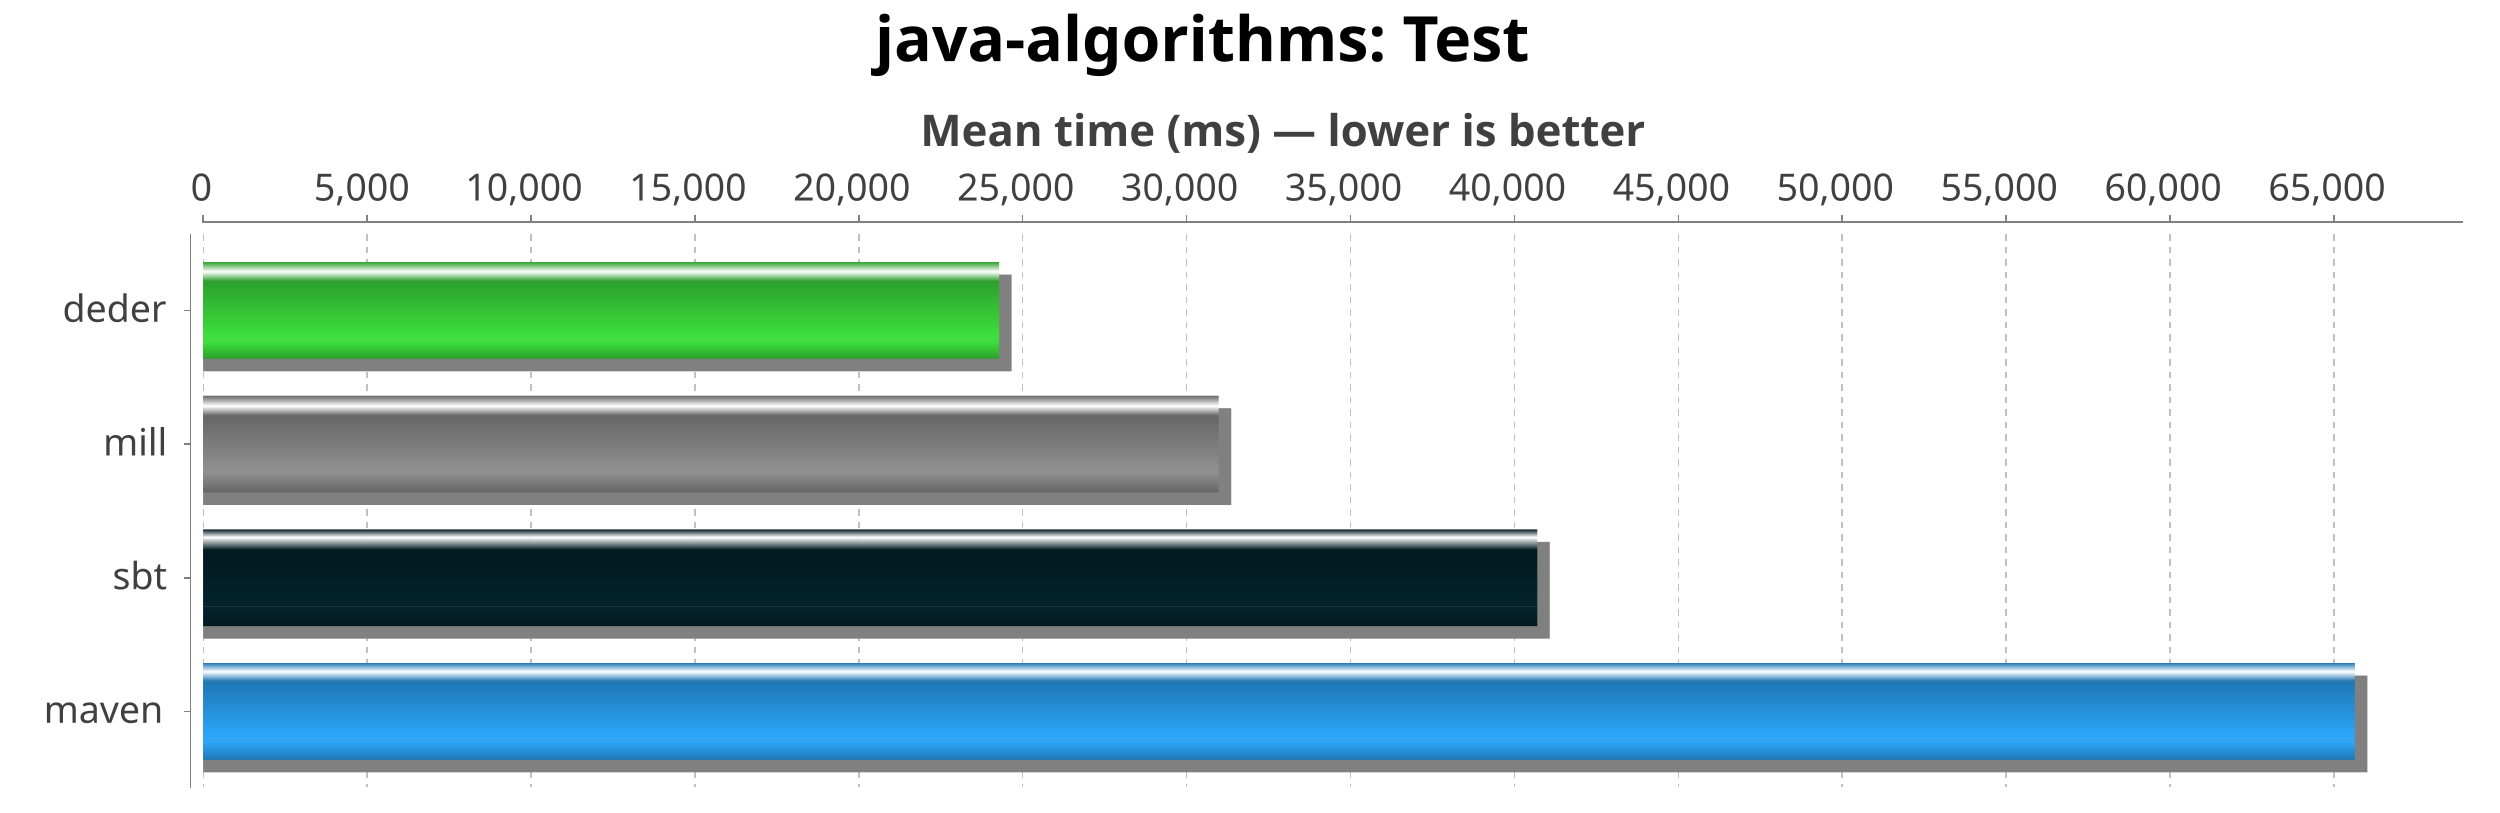
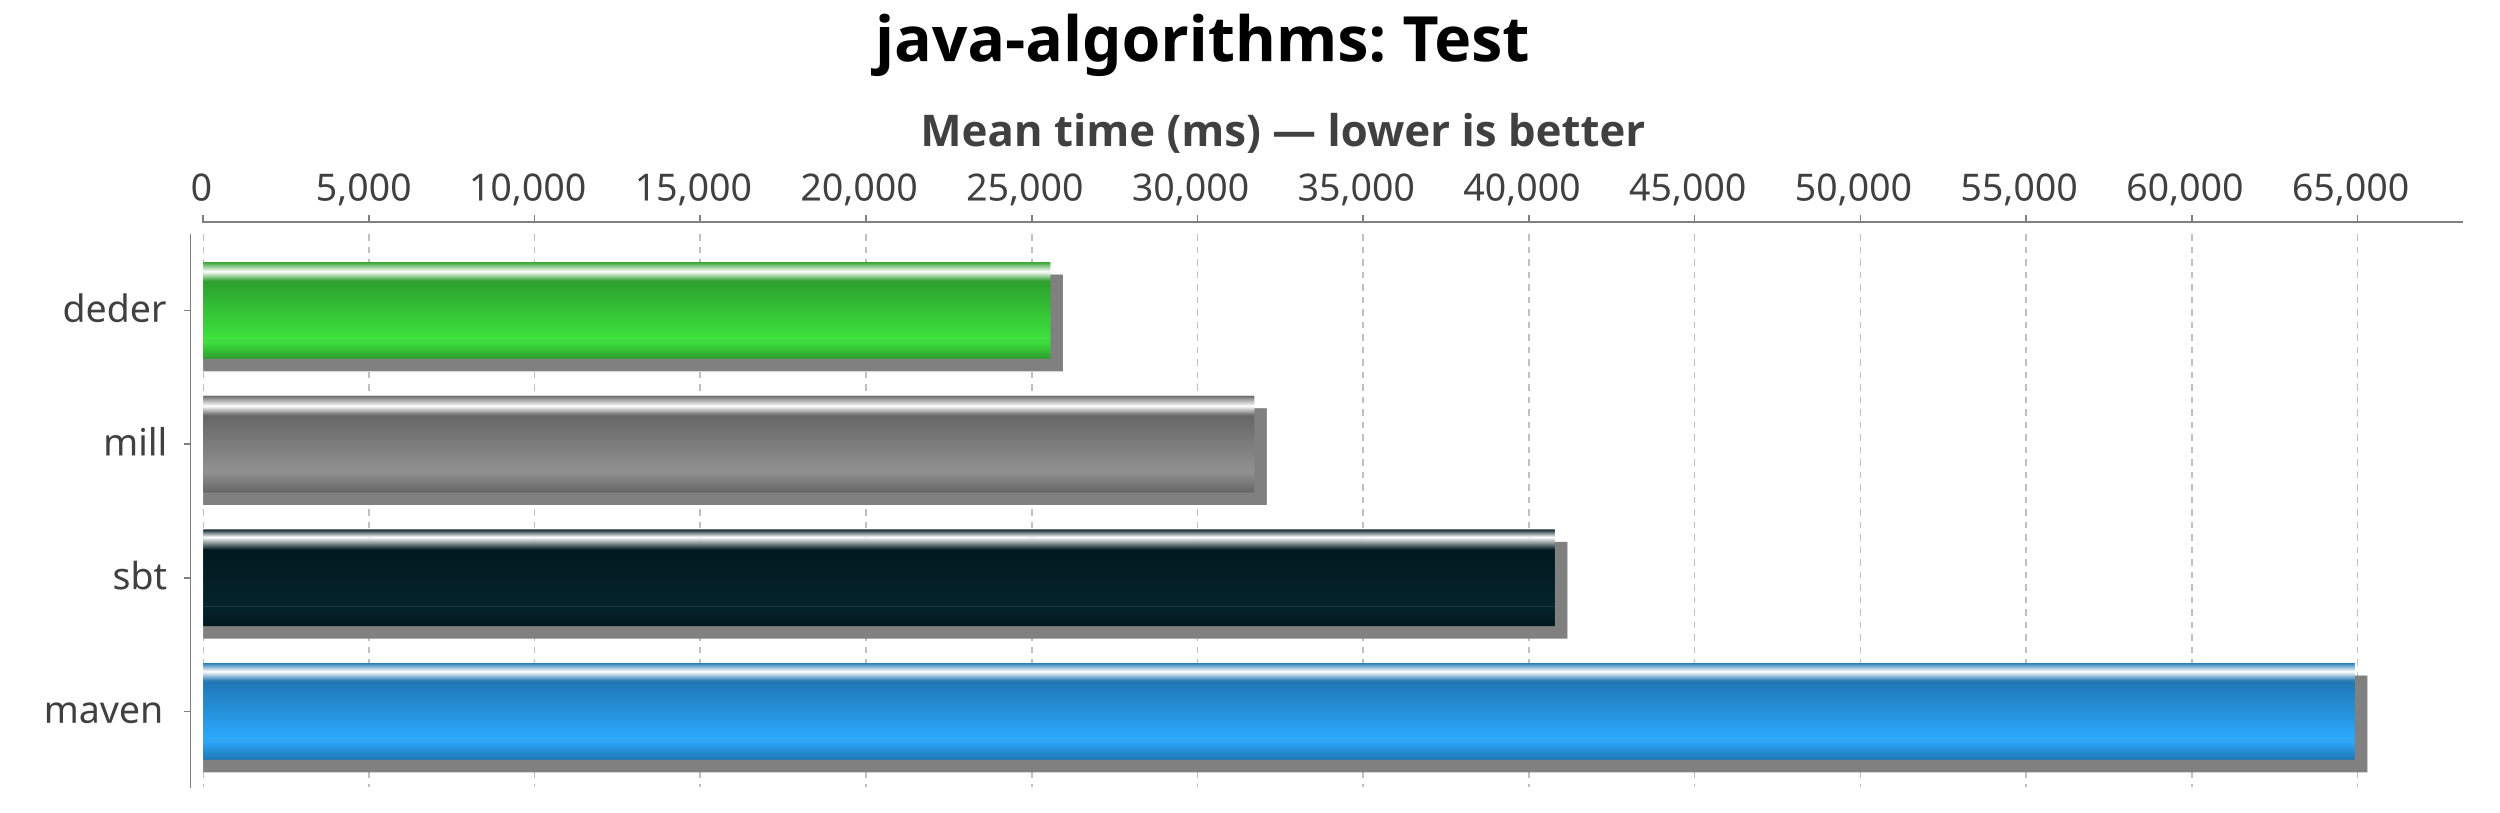
<svg xmlns="http://www.w3.org/2000/svg" width="800" height="260" text-rendering="auto" shape-rendering="auto">
  <defs>
-     <linearGradient id="_73742446763gp5" x1="0" y1="130" x2="0" y2="133" gradientUnits="userSpaceOnUse">
+     <linearGradient id="_100043404205gp5" x1="0" y1="130" x2="0" y2="133" gradientUnits="userSpaceOnUse">
      <stop offset="0%" stop-color="rgb(255,255,255)" />
      <stop offset="100%" stop-color="rgb(102,102,102)" />
    </linearGradient>
-     <linearGradient id="_73742446763gp6" x1="0" y1="133" x2="0" y2="151" gradientUnits="userSpaceOnUse">
+     <linearGradient id="_100043404205gp6" x1="0" y1="133" x2="0" y2="151" gradientUnits="userSpaceOnUse">
      <stop offset="0%" stop-color="rgb(102,102,102)" />
      <stop offset="100%" stop-color="rgb(145,145,145)" />
    </linearGradient>
-     <linearGradient id="_73742446763gp3" x1="0" y1="109" x2="0" y2="114.82" gradientUnits="userSpaceOnUse">
+     <linearGradient id="_100043404205gp3" x1="0" y1="109" x2="0" y2="114.82" gradientUnits="userSpaceOnUse">
      <stop offset="0%" stop-color="rgb(62,228,62)" />
      <stop offset="100%" stop-color="rgb(44,160,44)" />
    </linearGradient>
-     <linearGradient id="_73742446763gp8" x1="0" y1="169.4" x2="0" y2="172" gradientUnits="userSpaceOnUse">
+     <linearGradient id="_100043404205gp8" x1="0" y1="169.4" x2="0" y2="172" gradientUnits="userSpaceOnUse">
      <stop offset="0%" stop-color="rgb(1,25,31)" />
      <stop offset="100%" stop-color="rgb(255,255,255)" />
    </linearGradient>
-     <linearGradient id="_73742446763gp7" x1="0" y1="151" x2="0" y2="157.6" gradientUnits="userSpaceOnUse">
+     <linearGradient id="_100043404205gp7" x1="0" y1="151" x2="0" y2="157.6" gradientUnits="userSpaceOnUse">
      <stop offset="0%" stop-color="rgb(145,145,145)" />
      <stop offset="100%" stop-color="rgb(102,102,102)" />
    </linearGradient>
-     <linearGradient id="_73742446763gp14" x1="0" y1="218" x2="0" y2="237" gradientUnits="userSpaceOnUse">
+     <linearGradient id="_100043404205gp14" x1="0" y1="218" x2="0" y2="237" gradientUnits="userSpaceOnUse">
      <stop offset="0%" stop-color="rgb(31,119,180)" />
      <stop offset="100%" stop-color="rgb(44,170,255)" />
    </linearGradient>
-     <linearGradient id="_73742446763gp15" x1="0" y1="237" x2="0" y2="243.15" gradientUnits="userSpaceOnUse">
+     <linearGradient id="_100043404205gp15" x1="0" y1="237" x2="0" y2="243.15" gradientUnits="userSpaceOnUse">
      <stop offset="0%" stop-color="rgb(44,170,255)" />
      <stop offset="100%" stop-color="rgb(31,119,180)" />
    </linearGradient>
-     <linearGradient id="_73742446763gp10" x1="0" y1="176" x2="0" y2="194" gradientUnits="userSpaceOnUse">
+     <linearGradient id="_100043404205gp10" x1="0" y1="176" x2="0" y2="194" gradientUnits="userSpaceOnUse">
      <stop offset="0%" stop-color="rgb(1,25,31)" />
      <stop offset="100%" stop-color="rgb(4,35,44)" />
    </linearGradient>
-     <linearGradient id="_73742446763gp11" x1="0" y1="194" x2="0" y2="200.38" gradientUnits="userSpaceOnUse">
+     <linearGradient id="_100043404205gp11" x1="0" y1="194" x2="0" y2="200.38" gradientUnits="userSpaceOnUse">
      <stop offset="0%" stop-color="rgb(4,35,44)" />
      <stop offset="100%" stop-color="rgb(1,25,31)" />
    </linearGradient>
-     <linearGradient id="_73742446763gp1" x1="0" y1="87" x2="0" y2="90" gradientUnits="userSpaceOnUse">
+     <linearGradient id="_100043404205gp1" x1="0" y1="87" x2="0" y2="90" gradientUnits="userSpaceOnUse">
      <stop offset="0%" stop-color="rgb(255,255,255)" />
      <stop offset="100%" stop-color="rgb(44,160,44)" />
    </linearGradient>
-     <linearGradient id="_73742446763gp12" x1="0" y1="212.18" x2="0" y2="215" gradientUnits="userSpaceOnUse">
+     <linearGradient id="_100043404205gp12" x1="0" y1="212.18" x2="0" y2="215" gradientUnits="userSpaceOnUse">
      <stop offset="0%" stop-color="rgb(31,119,180)" />
      <stop offset="100%" stop-color="rgb(255,255,255)" />
    </linearGradient>
-     <linearGradient id="_73742446763gp2" x1="0" y1="90" x2="0" y2="109" gradientUnits="userSpaceOnUse">
+     <linearGradient id="_100043404205gp2" x1="0" y1="90" x2="0" y2="109" gradientUnits="userSpaceOnUse">
      <stop offset="0%" stop-color="rgb(44,160,44)" />
      <stop offset="100%" stop-color="rgb(62,228,62)" />
    </linearGradient>
-     <linearGradient id="_73742446763gp13" x1="0" y1="215" x2="0" y2="218" gradientUnits="userSpaceOnUse">
+     <linearGradient id="_100043404205gp13" x1="0" y1="215" x2="0" y2="218" gradientUnits="userSpaceOnUse">
      <stop offset="0%" stop-color="rgb(255,255,255)" />
      <stop offset="100%" stop-color="rgb(31,119,180)" />
    </linearGradient>
-     <linearGradient id="_73742446763gp9" x1="0" y1="172" x2="0" y2="176" gradientUnits="userSpaceOnUse">
+     <linearGradient id="_100043404205gp9" x1="0" y1="172" x2="0" y2="176" gradientUnits="userSpaceOnUse">
      <stop offset="0%" stop-color="rgb(255,255,255)" />
      <stop offset="100%" stop-color="rgb(1,25,31)" />
    </linearGradient>
-     <linearGradient id="_73742446763gp4" x1="0" y1="126.62" x2="0" y2="130" gradientUnits="userSpaceOnUse">
+     <linearGradient id="_100043404205gp4" x1="0" y1="126.62" x2="0" y2="130" gradientUnits="userSpaceOnUse">
      <stop offset="0%" stop-color="rgb(102,102,102)" />
      <stop offset="100%" stop-color="rgb(255,255,255)" />
    </linearGradient>
-     <linearGradient id="_73742446763gp0" x1="0" y1="83.85" x2="0" y2="87" gradientUnits="userSpaceOnUse">
+     <linearGradient id="_100043404205gp0" x1="0" y1="83.85" x2="0" y2="87" gradientUnits="userSpaceOnUse">
      <stop offset="0%" stop-color="rgb(44,160,44)" />
      <stop offset="100%" stop-color="rgb(255,255,255)" />
    </linearGradient>
-     <clipPath id="_73742446763clip-0">
+     <clipPath id="_100043404205clip-0">
      <path d="M0,0L0,260L800,260L800,0Z" />
    </clipPath>
-     <clipPath id="_73742446763clip-1">
+     <clipPath id="_100043404205clip-1">
      <path d="M65,75L65,252L788,252L788,75Z" />
    </clipPath>
  </defs>
-   <rect x="0" y="0" width="800" height="260" style="fill:rgb(255,255,255)" clip-path="url(#_73742446763clip-0)" />
+   <rect x="0" y="0" width="800" height="260" style="fill:rgb(255,255,255)" clip-path="url(#_100043404205clip-0)" />
  <g>
-     <text x="280" y="19.56" style="fill: rgb(0,0,0); fill-opacity: 1.0; font-family: sans-serif; font-size: 20px; font-weight: bold;" clip-path="url(#_73742446763clip-0)">java-algorithms: Test</text>
+     <text x="280" y="19.56" style="fill: rgb(0,0,0); fill-opacity: 1.0; font-family: sans-serif; font-size: 20px; font-weight: bold;" clip-path="url(#_100043404205clip-0)">java-algorithms: Test</text>
  </g>
-   <rect x="65" y="75" width="723" height="177" style="fill:rgb(255,255,255)" clip-path="url(#_73742446763clip-0)" />
-   <line x1="65" y1="71" x2="788" y2="71" style="stroke-width:0.5;stroke:rgb(128,128,128);stroke-opacity:1.0;stroke-linecap:square;stroke-miterlimit:10;shape-rendering:crispEdges" clip-path="url(#_73742446763clip-0)" />
+   <rect x="65" y="75" width="723" height="177" style="fill:rgb(255,255,255)" clip-path="url(#_100043404205clip-0)" />
+   <line x1="65" y1="71" x2="788" y2="71" style="stroke-width:0.5;stroke:rgb(128,128,128);stroke-opacity:1.0;stroke-linecap:square;stroke-miterlimit:10;shape-rendering:crispEdges" clip-path="url(#_100043404205clip-0)" />
  <g>
-     <text x="61" y="64.17" style="fill: rgb(64,64,64); fill-opacity: 1.0; font-family: sans-serif; font-size: 12px;" clip-path="url(#_73742446763clip-0)">0</text>
+     <text x="61" y="64.17" style="fill: rgb(64,64,64); fill-opacity: 1.0; font-family: sans-serif; font-size: 12px;" clip-path="url(#_100043404205clip-0)">0</text>
  </g>
-   <line x1="65" y1="69" x2="65" y2="71" style="stroke-width:0.5;stroke:rgb(128,128,128);stroke-opacity:1.0;stroke-linecap:square;stroke-miterlimit:10;shape-rendering:crispEdges" clip-path="url(#_73742446763clip-0)" />
+   <line x1="65" y1="69" x2="65" y2="71" style="stroke-width:0.5;stroke:rgb(128,128,128);stroke-opacity:1.0;stroke-linecap:square;stroke-miterlimit:10;shape-rendering:crispEdges" clip-path="url(#_100043404205clip-0)" />
  <g>
-     <text x="100.45" y="64.17" style="fill: rgb(64,64,64); fill-opacity: 1.0; font-family: sans-serif; font-size: 12px;" clip-path="url(#_73742446763clip-0)">5,000</text>
+     <text x="101.03" y="64.17" style="fill: rgb(64,64,64); fill-opacity: 1.0; font-family: sans-serif; font-size: 12px;" clip-path="url(#_100043404205clip-0)">5,000</text>
  </g>
-   <line x1="117.45" y1="69" x2="117.45" y2="71" style="stroke-width:0.5;stroke:rgb(128,128,128);stroke-opacity:1.0;stroke-linecap:square;stroke-miterlimit:10;shape-rendering:crispEdges" clip-path="url(#_73742446763clip-0)" />
+   <line x1="118.03" y1="69" x2="118.03" y2="71" style="stroke-width:0.5;stroke:rgb(128,128,128);stroke-opacity:1.0;stroke-linecap:square;stroke-miterlimit:10;shape-rendering:crispEdges" clip-path="url(#_100043404205clip-0)" />
  <g>
-     <text x="148.9" y="64.17" style="fill: rgb(64,64,64); fill-opacity: 1.0; font-family: sans-serif; font-size: 12px;" clip-path="url(#_73742446763clip-0)">10,000</text>
+     <text x="150.06" y="64.17" style="fill: rgb(64,64,64); fill-opacity: 1.0; font-family: sans-serif; font-size: 12px;" clip-path="url(#_100043404205clip-0)">10,000</text>
  </g>
-   <line x1="169.9" y1="69" x2="169.9" y2="71" style="stroke-width:0.5;stroke:rgb(128,128,128);stroke-opacity:1.0;stroke-linecap:square;stroke-miterlimit:10;shape-rendering:crispEdges" clip-path="url(#_73742446763clip-0)" />
+   <line x1="171.06" y1="69" x2="171.06" y2="71" style="stroke-width:0.5;stroke:rgb(128,128,128);stroke-opacity:1.0;stroke-linecap:square;stroke-miterlimit:10;shape-rendering:crispEdges" clip-path="url(#_100043404205clip-0)" />
  <g>
-     <text x="201.36" y="64.17" style="fill: rgb(64,64,64); fill-opacity: 1.0; font-family: sans-serif; font-size: 12px;" clip-path="url(#_73742446763clip-0)">15,000</text>
+     <text x="203.09" y="64.17" style="fill: rgb(64,64,64); fill-opacity: 1.0; font-family: sans-serif; font-size: 12px;" clip-path="url(#_100043404205clip-0)">15,000</text>
  </g>
-   <line x1="222.36" y1="69" x2="222.36" y2="71" style="stroke-width:0.5;stroke:rgb(128,128,128);stroke-opacity:1.0;stroke-linecap:square;stroke-miterlimit:10;shape-rendering:crispEdges" clip-path="url(#_73742446763clip-0)" />
+   <line x1="224.09" y1="69" x2="224.09" y2="71" style="stroke-width:0.5;stroke:rgb(128,128,128);stroke-opacity:1.0;stroke-linecap:square;stroke-miterlimit:10;shape-rendering:crispEdges" clip-path="url(#_100043404205clip-0)" />
  <g>
-     <text x="253.81" y="64.17" style="fill: rgb(64,64,64); fill-opacity: 1.0; font-family: sans-serif; font-size: 12px;" clip-path="url(#_73742446763clip-0)">20,000</text>
+     <text x="256.13" y="64.17" style="fill: rgb(64,64,64); fill-opacity: 1.0; font-family: sans-serif; font-size: 12px;" clip-path="url(#_100043404205clip-0)">20,000</text>
  </g>
-   <line x1="274.81" y1="69" x2="274.81" y2="71" style="stroke-width:0.5;stroke:rgb(128,128,128);stroke-opacity:1.0;stroke-linecap:square;stroke-miterlimit:10;shape-rendering:crispEdges" clip-path="url(#_73742446763clip-0)" />
+   <line x1="277.13" y1="69" x2="277.13" y2="71" style="stroke-width:0.5;stroke:rgb(128,128,128);stroke-opacity:1.0;stroke-linecap:square;stroke-miterlimit:10;shape-rendering:crispEdges" clip-path="url(#_100043404205clip-0)" />
  <g>
-     <text x="306.26" y="64.17" style="fill: rgb(64,64,64); fill-opacity: 1.0; font-family: sans-serif; font-size: 12px;" clip-path="url(#_73742446763clip-0)">25,000</text>
+     <text x="309.16" y="64.17" style="fill: rgb(64,64,64); fill-opacity: 1.0; font-family: sans-serif; font-size: 12px;" clip-path="url(#_100043404205clip-0)">25,000</text>
  </g>
-   <line x1="327.26" y1="69" x2="327.26" y2="71" style="stroke-width:0.5;stroke:rgb(128,128,128);stroke-opacity:1.0;stroke-linecap:square;stroke-miterlimit:10;shape-rendering:crispEdges" clip-path="url(#_73742446763clip-0)" />
+   <line x1="330.16" y1="69" x2="330.16" y2="71" style="stroke-width:0.5;stroke:rgb(128,128,128);stroke-opacity:1.0;stroke-linecap:square;stroke-miterlimit:10;shape-rendering:crispEdges" clip-path="url(#_100043404205clip-0)" />
  <g>
-     <text x="358.71" y="64.17" style="fill: rgb(64,64,64); fill-opacity: 1.0; font-family: sans-serif; font-size: 12px;" clip-path="url(#_73742446763clip-0)">30,000</text>
+     <text x="362.19" y="64.17" style="fill: rgb(64,64,64); fill-opacity: 1.0; font-family: sans-serif; font-size: 12px;" clip-path="url(#_100043404205clip-0)">30,000</text>
  </g>
-   <line x1="379.71" y1="69" x2="379.71" y2="71" style="stroke-width:0.5;stroke:rgb(128,128,128);stroke-opacity:1.0;stroke-linecap:square;stroke-miterlimit:10;shape-rendering:crispEdges" clip-path="url(#_73742446763clip-0)" />
+   <line x1="383.19" y1="69" x2="383.19" y2="71" style="stroke-width:0.5;stroke:rgb(128,128,128);stroke-opacity:1.0;stroke-linecap:square;stroke-miterlimit:10;shape-rendering:crispEdges" clip-path="url(#_100043404205clip-0)" />
  <g>
-     <text x="411.16" y="64.17" style="fill: rgb(64,64,64); fill-opacity: 1.0; font-family: sans-serif; font-size: 12px;" clip-path="url(#_73742446763clip-0)">35,000</text>
+     <text x="415.22" y="64.17" style="fill: rgb(64,64,64); fill-opacity: 1.0; font-family: sans-serif; font-size: 12px;" clip-path="url(#_100043404205clip-0)">35,000</text>
  </g>
-   <line x1="432.16" y1="69" x2="432.16" y2="71" style="stroke-width:0.5;stroke:rgb(128,128,128);stroke-opacity:1.0;stroke-linecap:square;stroke-miterlimit:10;shape-rendering:crispEdges" clip-path="url(#_73742446763clip-0)" />
+   <line x1="436.22" y1="69" x2="436.22" y2="71" style="stroke-width:0.5;stroke:rgb(128,128,128);stroke-opacity:1.0;stroke-linecap:square;stroke-miterlimit:10;shape-rendering:crispEdges" clip-path="url(#_100043404205clip-0)" />
  <g>
-     <text x="463.61" y="64.17" style="fill: rgb(64,64,64); fill-opacity: 1.0; font-family: sans-serif; font-size: 12px;" clip-path="url(#_73742446763clip-0)">40,000</text>
+     <text x="468.25" y="64.17" style="fill: rgb(64,64,64); fill-opacity: 1.0; font-family: sans-serif; font-size: 12px;" clip-path="url(#_100043404205clip-0)">40,000</text>
  </g>
-   <line x1="484.61" y1="69" x2="484.61" y2="71" style="stroke-width:0.5;stroke:rgb(128,128,128);stroke-opacity:1.0;stroke-linecap:square;stroke-miterlimit:10;shape-rendering:crispEdges" clip-path="url(#_73742446763clip-0)" />
+   <line x1="489.25" y1="69" x2="489.25" y2="71" style="stroke-width:0.5;stroke:rgb(128,128,128);stroke-opacity:1.0;stroke-linecap:square;stroke-miterlimit:10;shape-rendering:crispEdges" clip-path="url(#_100043404205clip-0)" />
  <g>
-     <text x="516.07" y="64.17" style="fill: rgb(64,64,64); fill-opacity: 1.0; font-family: sans-serif; font-size: 12px;" clip-path="url(#_73742446763clip-0)">45,000</text>
+     <text x="521.28" y="64.17" style="fill: rgb(64,64,64); fill-opacity: 1.0; font-family: sans-serif; font-size: 12px;" clip-path="url(#_100043404205clip-0)">45,000</text>
  </g>
-   <line x1="537.07" y1="69" x2="537.07" y2="71" style="stroke-width:0.5;stroke:rgb(128,128,128);stroke-opacity:1.0;stroke-linecap:square;stroke-miterlimit:10;shape-rendering:crispEdges" clip-path="url(#_73742446763clip-0)" />
+   <line x1="542.28" y1="69" x2="542.28" y2="71" style="stroke-width:0.5;stroke:rgb(128,128,128);stroke-opacity:1.0;stroke-linecap:square;stroke-miterlimit:10;shape-rendering:crispEdges" clip-path="url(#_100043404205clip-0)" />
  <g>
-     <text x="568.52" y="64.17" style="fill: rgb(64,64,64); fill-opacity: 1.0; font-family: sans-serif; font-size: 12px;" clip-path="url(#_73742446763clip-0)">50,000</text>
+     <text x="574.31" y="64.17" style="fill: rgb(64,64,64); fill-opacity: 1.0; font-family: sans-serif; font-size: 12px;" clip-path="url(#_100043404205clip-0)">50,000</text>
  </g>
-   <line x1="589.52" y1="69" x2="589.52" y2="71" style="stroke-width:0.5;stroke:rgb(128,128,128);stroke-opacity:1.0;stroke-linecap:square;stroke-miterlimit:10;shape-rendering:crispEdges" clip-path="url(#_73742446763clip-0)" />
+   <line x1="595.31" y1="69" x2="595.31" y2="71" style="stroke-width:0.5;stroke:rgb(128,128,128);stroke-opacity:1.0;stroke-linecap:square;stroke-miterlimit:10;shape-rendering:crispEdges" clip-path="url(#_100043404205clip-0)" />
  <g>
-     <text x="620.97" y="64.17" style="fill: rgb(64,64,64); fill-opacity: 1.0; font-family: sans-serif; font-size: 12px;" clip-path="url(#_73742446763clip-0)">55,000</text>
+     <text x="627.34" y="64.17" style="fill: rgb(64,64,64); fill-opacity: 1.0; font-family: sans-serif; font-size: 12px;" clip-path="url(#_100043404205clip-0)">55,000</text>
  </g>
-   <line x1="641.97" y1="69" x2="641.97" y2="71" style="stroke-width:0.5;stroke:rgb(128,128,128);stroke-opacity:1.0;stroke-linecap:square;stroke-miterlimit:10;shape-rendering:crispEdges" clip-path="url(#_73742446763clip-0)" />
+   <line x1="648.34" y1="69" x2="648.34" y2="71" style="stroke-width:0.5;stroke:rgb(128,128,128);stroke-opacity:1.0;stroke-linecap:square;stroke-miterlimit:10;shape-rendering:crispEdges" clip-path="url(#_100043404205clip-0)" />
  <g>
-     <text x="673.42" y="64.17" style="fill: rgb(64,64,64); fill-opacity: 1.0; font-family: sans-serif; font-size: 12px;" clip-path="url(#_73742446763clip-0)">60,000</text>
+     <text x="680.38" y="64.17" style="fill: rgb(64,64,64); fill-opacity: 1.0; font-family: sans-serif; font-size: 12px;" clip-path="url(#_100043404205clip-0)">60,000</text>
  </g>
-   <line x1="694.42" y1="69" x2="694.42" y2="71" style="stroke-width:0.5;stroke:rgb(128,128,128);stroke-opacity:1.0;stroke-linecap:square;stroke-miterlimit:10;shape-rendering:crispEdges" clip-path="url(#_73742446763clip-0)" />
+   <line x1="701.38" y1="69" x2="701.38" y2="71" style="stroke-width:0.5;stroke:rgb(128,128,128);stroke-opacity:1.0;stroke-linecap:square;stroke-miterlimit:10;shape-rendering:crispEdges" clip-path="url(#_100043404205clip-0)" />
  <g>
-     <text x="725.87" y="64.17" style="fill: rgb(64,64,64); fill-opacity: 1.0; font-family: sans-serif; font-size: 12px;" clip-path="url(#_73742446763clip-0)">65,000</text>
+     <text x="733.41" y="64.17" style="fill: rgb(64,64,64); fill-opacity: 1.0; font-family: sans-serif; font-size: 12px;" clip-path="url(#_100043404205clip-0)">65,000</text>
  </g>
-   <line x1="746.87" y1="69" x2="746.87" y2="71" style="stroke-width:0.5;stroke:rgb(128,128,128);stroke-opacity:1.0;stroke-linecap:square;stroke-miterlimit:10;shape-rendering:crispEdges" clip-path="url(#_73742446763clip-0)" />
+   <line x1="754.41" y1="69" x2="754.41" y2="71" style="stroke-width:0.5;stroke:rgb(128,128,128);stroke-opacity:1.0;stroke-linecap:square;stroke-miterlimit:10;shape-rendering:crispEdges" clip-path="url(#_100043404205clip-0)" />
  <g>
-     <text x="294.5" y="46.73" style="fill: rgb(64,64,64); fill-opacity: 1.0; font-family: sans-serif; font-size: 14px; font-weight: bold;" clip-path="url(#_73742446763clip-0)">Mean time (ms) — lower is better</text>
+     <text x="294.5" y="46.73" style="fill: rgb(64,64,64); fill-opacity: 1.0; font-family: sans-serif; font-size: 14px; font-weight: bold;" clip-path="url(#_100043404205clip-0)">Mean time (ms) — lower is better</text>
  </g>
-   <line x1="61" y1="75" x2="61" y2="252" style="stroke-width:0.5;stroke:rgb(128,128,128);stroke-opacity:1.0;stroke-linecap:square;stroke-miterlimit:10;shape-rendering:crispEdges" clip-path="url(#_73742446763clip-0)" />
-   <line x1="61" y1="99.34" x2="61" y2="99.34" style="stroke-width:0.5;stroke:rgb(128,128,128);stroke-opacity:1.0;stroke-linecap:square;stroke-miterlimit:10;shape-rendering:crispEdges" clip-path="url(#_73742446763clip-0)" />
-   <line x1="61" y1="99.34" x2="59" y2="99.34" style="stroke-width:0.5;stroke:rgb(128,128,128);stroke-opacity:1.0;stroke-linecap:square;stroke-miterlimit:10;shape-rendering:crispEdges" clip-path="url(#_73742446763clip-0)" />
-   <line x1="61" y1="142.11" x2="61" y2="142.11" style="stroke-width:0.5;stroke:rgb(128,128,128);stroke-opacity:1.0;stroke-linecap:square;stroke-miterlimit:10;shape-rendering:crispEdges" clip-path="url(#_73742446763clip-0)" />
-   <line x1="61" y1="142.11" x2="59" y2="142.11" style="stroke-width:0.5;stroke:rgb(128,128,128);stroke-opacity:1.0;stroke-linecap:square;stroke-miterlimit:10;shape-rendering:crispEdges" clip-path="url(#_73742446763clip-0)" />
-   <line x1="61" y1="184.89" x2="61" y2="184.89" style="stroke-width:0.5;stroke:rgb(128,128,128);stroke-opacity:1.0;stroke-linecap:square;stroke-miterlimit:10;shape-rendering:crispEdges" clip-path="url(#_73742446763clip-0)" />
-   <line x1="61" y1="184.89" x2="59" y2="184.89" style="stroke-width:0.5;stroke:rgb(128,128,128);stroke-opacity:1.0;stroke-linecap:square;stroke-miterlimit:10;shape-rendering:crispEdges" clip-path="url(#_73742446763clip-0)" />
-   <line x1="61" y1="227.66" x2="61" y2="227.66" style="stroke-width:0.5;stroke:rgb(128,128,128);stroke-opacity:1.0;stroke-linecap:square;stroke-miterlimit:10;shape-rendering:crispEdges" clip-path="url(#_73742446763clip-0)" />
-   <line x1="61" y1="227.66" x2="59" y2="227.66" style="stroke-width:0.5;stroke:rgb(128,128,128);stroke-opacity:1.0;stroke-linecap:square;stroke-miterlimit:10;shape-rendering:crispEdges" clip-path="url(#_73742446763clip-0)" />
+   <line x1="61" y1="75" x2="61" y2="252" style="stroke-width:0.5;stroke:rgb(128,128,128);stroke-opacity:1.0;stroke-linecap:square;stroke-miterlimit:10;shape-rendering:crispEdges" clip-path="url(#_100043404205clip-0)" />
+   <line x1="61" y1="99.34" x2="61" y2="99.34" style="stroke-width:0.5;stroke:rgb(128,128,128);stroke-opacity:1.0;stroke-linecap:square;stroke-miterlimit:10;shape-rendering:crispEdges" clip-path="url(#_100043404205clip-0)" />
+   <line x1="61" y1="99.34" x2="59" y2="99.34" style="stroke-width:0.5;stroke:rgb(128,128,128);stroke-opacity:1.0;stroke-linecap:square;stroke-miterlimit:10;shape-rendering:crispEdges" clip-path="url(#_100043404205clip-0)" />
+   <line x1="61" y1="142.11" x2="61" y2="142.11" style="stroke-width:0.5;stroke:rgb(128,128,128);stroke-opacity:1.0;stroke-linecap:square;stroke-miterlimit:10;shape-rendering:crispEdges" clip-path="url(#_100043404205clip-0)" />
+   <line x1="61" y1="142.11" x2="59" y2="142.11" style="stroke-width:0.5;stroke:rgb(128,128,128);stroke-opacity:1.0;stroke-linecap:square;stroke-miterlimit:10;shape-rendering:crispEdges" clip-path="url(#_100043404205clip-0)" />
+   <line x1="61" y1="184.89" x2="61" y2="184.89" style="stroke-width:0.5;stroke:rgb(128,128,128);stroke-opacity:1.0;stroke-linecap:square;stroke-miterlimit:10;shape-rendering:crispEdges" clip-path="url(#_100043404205clip-0)" />
+   <line x1="61" y1="184.89" x2="59" y2="184.89" style="stroke-width:0.5;stroke:rgb(128,128,128);stroke-opacity:1.0;stroke-linecap:square;stroke-miterlimit:10;shape-rendering:crispEdges" clip-path="url(#_100043404205clip-0)" />
+   <line x1="61" y1="227.66" x2="61" y2="227.66" style="stroke-width:0.5;stroke:rgb(128,128,128);stroke-opacity:1.0;stroke-linecap:square;stroke-miterlimit:10;shape-rendering:crispEdges" clip-path="url(#_100043404205clip-0)" />
+   <line x1="61" y1="227.66" x2="59" y2="227.66" style="stroke-width:0.5;stroke:rgb(128,128,128);stroke-opacity:1.0;stroke-linecap:square;stroke-miterlimit:10;shape-rendering:crispEdges" clip-path="url(#_100043404205clip-0)" />
  <g>
-     <text x="20" y="102.98" style="fill: rgb(64,64,64); fill-opacity: 1.0; font-family: sans-serif; font-size: 12px;" clip-path="url(#_73742446763clip-0)">deder</text>
+     <text x="20" y="102.98" style="fill: rgb(64,64,64); fill-opacity: 1.0; font-family: sans-serif; font-size: 12px;" clip-path="url(#_100043404205clip-0)">deder</text>
  </g>
  <g>
-     <text x="33" y="145.75" style="fill: rgb(64,64,64); fill-opacity: 1.0; font-family: sans-serif; font-size: 12px;" clip-path="url(#_73742446763clip-0)">mill</text>
+     <text x="33" y="145.75" style="fill: rgb(64,64,64); fill-opacity: 1.0; font-family: sans-serif; font-size: 12px;" clip-path="url(#_100043404205clip-0)">mill</text>
  </g>
  <g>
-     <text x="36" y="188.53" style="fill: rgb(64,64,64); fill-opacity: 1.0; font-family: sans-serif; font-size: 12px;" clip-path="url(#_73742446763clip-0)">sbt</text>
+     <text x="36" y="188.53" style="fill: rgb(64,64,64); fill-opacity: 1.0; font-family: sans-serif; font-size: 12px;" clip-path="url(#_100043404205clip-0)">sbt</text>
  </g>
  <g>
-     <text x="14" y="231.3" style="fill: rgb(64,64,64); fill-opacity: 1.0; font-family: sans-serif; font-size: 12px;" clip-path="url(#_73742446763clip-0)">maven</text>
+     <text x="14" y="231.3" style="fill: rgb(64,64,64); fill-opacity: 1.0; font-family: sans-serif; font-size: 12px;" clip-path="url(#_100043404205clip-0)">maven</text>
  </g>
-   <line x1="65" y1="75" x2="65" y2="252" style="stroke-width:0.5;stroke:rgb(192,192,192);stroke-opacity:1.0;stroke-linejoin:bevel;stroke-miterlimit:0;stroke-dasharray:2.0,2.0;shape-rendering:crispEdges" clip-path="url(#_73742446763clip-1)" />
-   <line x1="117.45" y1="75" x2="117.45" y2="252" style="stroke-width:0.5;stroke:rgb(192,192,192);stroke-opacity:1.0;stroke-linejoin:bevel;stroke-miterlimit:0;stroke-dasharray:2.0,2.0;shape-rendering:crispEdges" clip-path="url(#_73742446763clip-1)" />
-   <line x1="169.9" y1="75" x2="169.9" y2="252" style="stroke-width:0.5;stroke:rgb(192,192,192);stroke-opacity:1.0;stroke-linejoin:bevel;stroke-miterlimit:0;stroke-dasharray:2.0,2.0;shape-rendering:crispEdges" clip-path="url(#_73742446763clip-1)" />
-   <line x1="222.36" y1="75" x2="222.36" y2="252" style="stroke-width:0.5;stroke:rgb(192,192,192);stroke-opacity:1.0;stroke-linejoin:bevel;stroke-miterlimit:0;stroke-dasharray:2.0,2.0;shape-rendering:crispEdges" clip-path="url(#_73742446763clip-1)" />
-   <line x1="274.81" y1="75" x2="274.81" y2="252" style="stroke-width:0.5;stroke:rgb(192,192,192);stroke-opacity:1.0;stroke-linejoin:bevel;stroke-miterlimit:0;stroke-dasharray:2.0,2.0;shape-rendering:crispEdges" clip-path="url(#_73742446763clip-1)" />
-   <line x1="327.26" y1="75" x2="327.26" y2="252" style="stroke-width:0.5;stroke:rgb(192,192,192);stroke-opacity:1.0;stroke-linejoin:bevel;stroke-miterlimit:0;stroke-dasharray:2.0,2.0;shape-rendering:crispEdges" clip-path="url(#_73742446763clip-1)" />
-   <line x1="379.71" y1="75" x2="379.71" y2="252" style="stroke-width:0.5;stroke:rgb(192,192,192);stroke-opacity:1.0;stroke-linejoin:bevel;stroke-miterlimit:0;stroke-dasharray:2.0,2.0;shape-rendering:crispEdges" clip-path="url(#_73742446763clip-1)" />
-   <line x1="432.16" y1="75" x2="432.16" y2="252" style="stroke-width:0.5;stroke:rgb(192,192,192);stroke-opacity:1.0;stroke-linejoin:bevel;stroke-miterlimit:0;stroke-dasharray:2.0,2.0;shape-rendering:crispEdges" clip-path="url(#_73742446763clip-1)" />
-   <line x1="484.61" y1="75" x2="484.61" y2="252" style="stroke-width:0.5;stroke:rgb(192,192,192);stroke-opacity:1.0;stroke-linejoin:bevel;stroke-miterlimit:0;stroke-dasharray:2.0,2.0;shape-rendering:crispEdges" clip-path="url(#_73742446763clip-1)" />
-   <line x1="537.07" y1="75" x2="537.07" y2="252" style="stroke-width:0.5;stroke:rgb(192,192,192);stroke-opacity:1.0;stroke-linejoin:bevel;stroke-miterlimit:0;stroke-dasharray:2.0,2.0;shape-rendering:crispEdges" clip-path="url(#_73742446763clip-1)" />
-   <line x1="589.52" y1="75" x2="589.52" y2="252" style="stroke-width:0.5;stroke:rgb(192,192,192);stroke-opacity:1.0;stroke-linejoin:bevel;stroke-miterlimit:0;stroke-dasharray:2.0,2.0;shape-rendering:crispEdges" clip-path="url(#_73742446763clip-1)" />
-   <line x1="641.97" y1="75" x2="641.97" y2="252" style="stroke-width:0.5;stroke:rgb(192,192,192);stroke-opacity:1.0;stroke-linejoin:bevel;stroke-miterlimit:0;stroke-dasharray:2.0,2.0;shape-rendering:crispEdges" clip-path="url(#_73742446763clip-1)" />
-   <line x1="694.42" y1="75" x2="694.42" y2="252" style="stroke-width:0.5;stroke:rgb(192,192,192);stroke-opacity:1.0;stroke-linejoin:bevel;stroke-miterlimit:0;stroke-dasharray:2.0,2.0;shape-rendering:crispEdges" clip-path="url(#_73742446763clip-1)" />
-   <line x1="746.87" y1="75" x2="746.87" y2="252" style="stroke-width:0.5;stroke:rgb(192,192,192);stroke-opacity:1.0;stroke-linejoin:bevel;stroke-miterlimit:0;stroke-dasharray:2.0,2.0;shape-rendering:crispEdges" clip-path="url(#_73742446763clip-1)" />
-   <rect x="65" y="87.85" width="258.72" height="30.97" style="fill:rgb(128,128,128)" clip-path="url(#_73742446763clip-1)" />
-   <rect x="65" y="83.85" width="254.72" height="3.15" style="fill:url(#_73742446763gp0)" clip-path="url(#_73742446763clip-1)" />
-   <rect x="65" y="87" width="254.72" height="3" style="fill:url(#_73742446763gp1)" clip-path="url(#_73742446763clip-1)" />
-   <rect x="65" y="90" width="254.72" height="19" style="fill:url(#_73742446763gp2)" clip-path="url(#_73742446763clip-1)" />
-   <rect x="65" y="109" width="254.72" height="5.82" style="fill:url(#_73742446763gp3)" clip-path="url(#_73742446763clip-1)" />
-   <rect x="65" y="130.62" width="329" height="30.98" style="fill:rgb(128,128,128)" clip-path="url(#_73742446763clip-1)" />
-   <rect x="65" y="126.63" width="325" height="3.37" style="fill:url(#_73742446763gp4)" clip-path="url(#_73742446763clip-1)" />
-   <rect x="65" y="130" width="325" height="3" style="fill:url(#_73742446763gp5)" clip-path="url(#_73742446763clip-1)" />
-   <rect x="65" y="133" width="325" height="18" style="fill:url(#_73742446763gp6)" clip-path="url(#_73742446763clip-1)" />
-   <rect x="65" y="151" width="325" height="6.6" style="fill:url(#_73742446763gp7)" clip-path="url(#_73742446763clip-1)" />
-   <rect x="65" y="173.4" width="430.93" height="30.97" style="fill:rgb(128,128,128)" clip-path="url(#_73742446763clip-1)" />
-   <rect x="65" y="169.4" width="426.93" height="2.6" style="fill:url(#_73742446763gp8)" clip-path="url(#_73742446763clip-1)" />
-   <rect x="65" y="172" width="426.93" height="4" style="fill:url(#_73742446763gp9)" clip-path="url(#_73742446763clip-1)" />
-   <rect x="65" y="176" width="426.93" height="18" style="fill:url(#_73742446763gp10)" clip-path="url(#_73742446763clip-1)" />
-   <rect x="65" y="194" width="426.93" height="6.37" style="fill:url(#_73742446763gp11)" clip-path="url(#_73742446763clip-1)" />
-   <rect x="65" y="216.17" width="692.57" height="30.97" style="fill:rgb(128,128,128)" clip-path="url(#_73742446763clip-1)" />
-   <rect x="65" y="212.17" width="688.57" height="2.83" style="fill:url(#_73742446763gp12)" clip-path="url(#_73742446763clip-1)" />
-   <rect x="65" y="215" width="688.57" height="3" style="fill:url(#_73742446763gp13)" clip-path="url(#_73742446763clip-1)" />
-   <rect x="65" y="218" width="688.57" height="19" style="fill:url(#_73742446763gp14)" clip-path="url(#_73742446763clip-1)" />
-   <rect x="65" y="237" width="688.57" height="6.15" style="fill:url(#_73742446763gp15)" clip-path="url(#_73742446763clip-1)" />
+   <line x1="65" y1="75" x2="65" y2="252" style="stroke-width:0.5;stroke:rgb(192,192,192);stroke-opacity:1.0;stroke-linejoin:bevel;stroke-miterlimit:0;stroke-dasharray:2.0,2.0;shape-rendering:crispEdges" clip-path="url(#_100043404205clip-1)" />
+   <line x1="118.03" y1="75" x2="118.03" y2="252" style="stroke-width:0.5;stroke:rgb(192,192,192);stroke-opacity:1.0;stroke-linejoin:bevel;stroke-miterlimit:0;stroke-dasharray:2.0,2.0;shape-rendering:crispEdges" clip-path="url(#_100043404205clip-1)" />
+   <line x1="171.06" y1="75" x2="171.06" y2="252" style="stroke-width:0.5;stroke:rgb(192,192,192);stroke-opacity:1.0;stroke-linejoin:bevel;stroke-miterlimit:0;stroke-dasharray:2.0,2.0;shape-rendering:crispEdges" clip-path="url(#_100043404205clip-1)" />
+   <line x1="224.09" y1="75" x2="224.09" y2="252" style="stroke-width:0.5;stroke:rgb(192,192,192);stroke-opacity:1.0;stroke-linejoin:bevel;stroke-miterlimit:0;stroke-dasharray:2.0,2.0;shape-rendering:crispEdges" clip-path="url(#_100043404205clip-1)" />
+   <line x1="277.13" y1="75" x2="277.13" y2="252" style="stroke-width:0.5;stroke:rgb(192,192,192);stroke-opacity:1.0;stroke-linejoin:bevel;stroke-miterlimit:0;stroke-dasharray:2.0,2.0;shape-rendering:crispEdges" clip-path="url(#_100043404205clip-1)" />
+   <line x1="330.16" y1="75" x2="330.16" y2="252" style="stroke-width:0.5;stroke:rgb(192,192,192);stroke-opacity:1.0;stroke-linejoin:bevel;stroke-miterlimit:0;stroke-dasharray:2.0,2.0;shape-rendering:crispEdges" clip-path="url(#_100043404205clip-1)" />
+   <line x1="383.19" y1="75" x2="383.19" y2="252" style="stroke-width:0.5;stroke:rgb(192,192,192);stroke-opacity:1.0;stroke-linejoin:bevel;stroke-miterlimit:0;stroke-dasharray:2.0,2.0;shape-rendering:crispEdges" clip-path="url(#_100043404205clip-1)" />
+   <line x1="436.22" y1="75" x2="436.22" y2="252" style="stroke-width:0.5;stroke:rgb(192,192,192);stroke-opacity:1.0;stroke-linejoin:bevel;stroke-miterlimit:0;stroke-dasharray:2.0,2.0;shape-rendering:crispEdges" clip-path="url(#_100043404205clip-1)" />
+   <line x1="489.25" y1="75" x2="489.25" y2="252" style="stroke-width:0.5;stroke:rgb(192,192,192);stroke-opacity:1.0;stroke-linejoin:bevel;stroke-miterlimit:0;stroke-dasharray:2.0,2.0;shape-rendering:crispEdges" clip-path="url(#_100043404205clip-1)" />
+   <line x1="542.28" y1="75" x2="542.28" y2="252" style="stroke-width:0.5;stroke:rgb(192,192,192);stroke-opacity:1.0;stroke-linejoin:bevel;stroke-miterlimit:0;stroke-dasharray:2.0,2.0;shape-rendering:crispEdges" clip-path="url(#_100043404205clip-1)" />
+   <line x1="595.31" y1="75" x2="595.31" y2="252" style="stroke-width:0.5;stroke:rgb(192,192,192);stroke-opacity:1.0;stroke-linejoin:bevel;stroke-miterlimit:0;stroke-dasharray:2.0,2.0;shape-rendering:crispEdges" clip-path="url(#_100043404205clip-1)" />
+   <line x1="648.34" y1="75" x2="648.34" y2="252" style="stroke-width:0.5;stroke:rgb(192,192,192);stroke-opacity:1.0;stroke-linejoin:bevel;stroke-miterlimit:0;stroke-dasharray:2.0,2.0;shape-rendering:crispEdges" clip-path="url(#_100043404205clip-1)" />
+   <line x1="701.38" y1="75" x2="701.38" y2="252" style="stroke-width:0.5;stroke:rgb(192,192,192);stroke-opacity:1.0;stroke-linejoin:bevel;stroke-miterlimit:0;stroke-dasharray:2.0,2.0;shape-rendering:crispEdges" clip-path="url(#_100043404205clip-1)" />
+   <line x1="754.41" y1="75" x2="754.41" y2="252" style="stroke-width:0.5;stroke:rgb(192,192,192);stroke-opacity:1.0;stroke-linejoin:bevel;stroke-miterlimit:0;stroke-dasharray:2.0,2.0;shape-rendering:crispEdges" clip-path="url(#_100043404205clip-1)" />
+   <rect x="65" y="87.85" width="275.15" height="30.97" style="fill:rgb(128,128,128)" clip-path="url(#_100043404205clip-1)" />
+   <rect x="65" y="83.85" width="271.15" height="3.15" style="fill:url(#_100043404205gp0)" clip-path="url(#_100043404205clip-1)" />
+   <rect x="65" y="87" width="271.15" height="3" style="fill:url(#_100043404205gp1)" clip-path="url(#_100043404205clip-1)" />
+   <rect x="65" y="90" width="271.15" height="19" style="fill:url(#_100043404205gp2)" clip-path="url(#_100043404205clip-1)" />
+   <rect x="65" y="109" width="271.15" height="5.82" style="fill:url(#_100043404205gp3)" clip-path="url(#_100043404205clip-1)" />
+   <rect x="65" y="130.62" width="340.4" height="30.98" style="fill:rgb(128,128,128)" clip-path="url(#_100043404205clip-1)" />
+   <rect x="65" y="126.63" width="336.4" height="3.37" style="fill:url(#_100043404205gp4)" clip-path="url(#_100043404205clip-1)" />
+   <rect x="65" y="130" width="336.4" height="3" style="fill:url(#_100043404205gp5)" clip-path="url(#_100043404205clip-1)" />
+   <rect x="65" y="133" width="336.4" height="18" style="fill:url(#_100043404205gp6)" clip-path="url(#_100043404205clip-1)" />
+   <rect x="65" y="151" width="336.4" height="6.6" style="fill:url(#_100043404205gp7)" clip-path="url(#_100043404205clip-1)" />
+   <rect x="65" y="173.4" width="436.58" height="30.97" style="fill:rgb(128,128,128)" clip-path="url(#_100043404205clip-1)" />
+   <rect x="65" y="169.4" width="432.58" height="2.6" style="fill:url(#_100043404205gp8)" clip-path="url(#_100043404205clip-1)" />
+   <rect x="65" y="172" width="432.58" height="4" style="fill:url(#_100043404205gp9)" clip-path="url(#_100043404205clip-1)" />
+   <rect x="65" y="176" width="432.58" height="18" style="fill:url(#_100043404205gp10)" clip-path="url(#_100043404205clip-1)" />
+   <rect x="65" y="194" width="432.58" height="6.37" style="fill:url(#_100043404205gp11)" clip-path="url(#_100043404205clip-1)" />
+   <rect x="65" y="216.17" width="692.57" height="30.97" style="fill:rgb(128,128,128)" clip-path="url(#_100043404205clip-1)" />
+   <rect x="65" y="212.17" width="688.57" height="2.83" style="fill:url(#_100043404205gp12)" clip-path="url(#_100043404205clip-1)" />
+   <rect x="65" y="215" width="688.57" height="3" style="fill:url(#_100043404205gp13)" clip-path="url(#_100043404205clip-1)" />
+   <rect x="65" y="218" width="688.57" height="19" style="fill:url(#_100043404205gp14)" clip-path="url(#_100043404205clip-1)" />
+   <rect x="65" y="237" width="688.57" height="6.15" style="fill:url(#_100043404205gp15)" clip-path="url(#_100043404205clip-1)" />
</svg>
